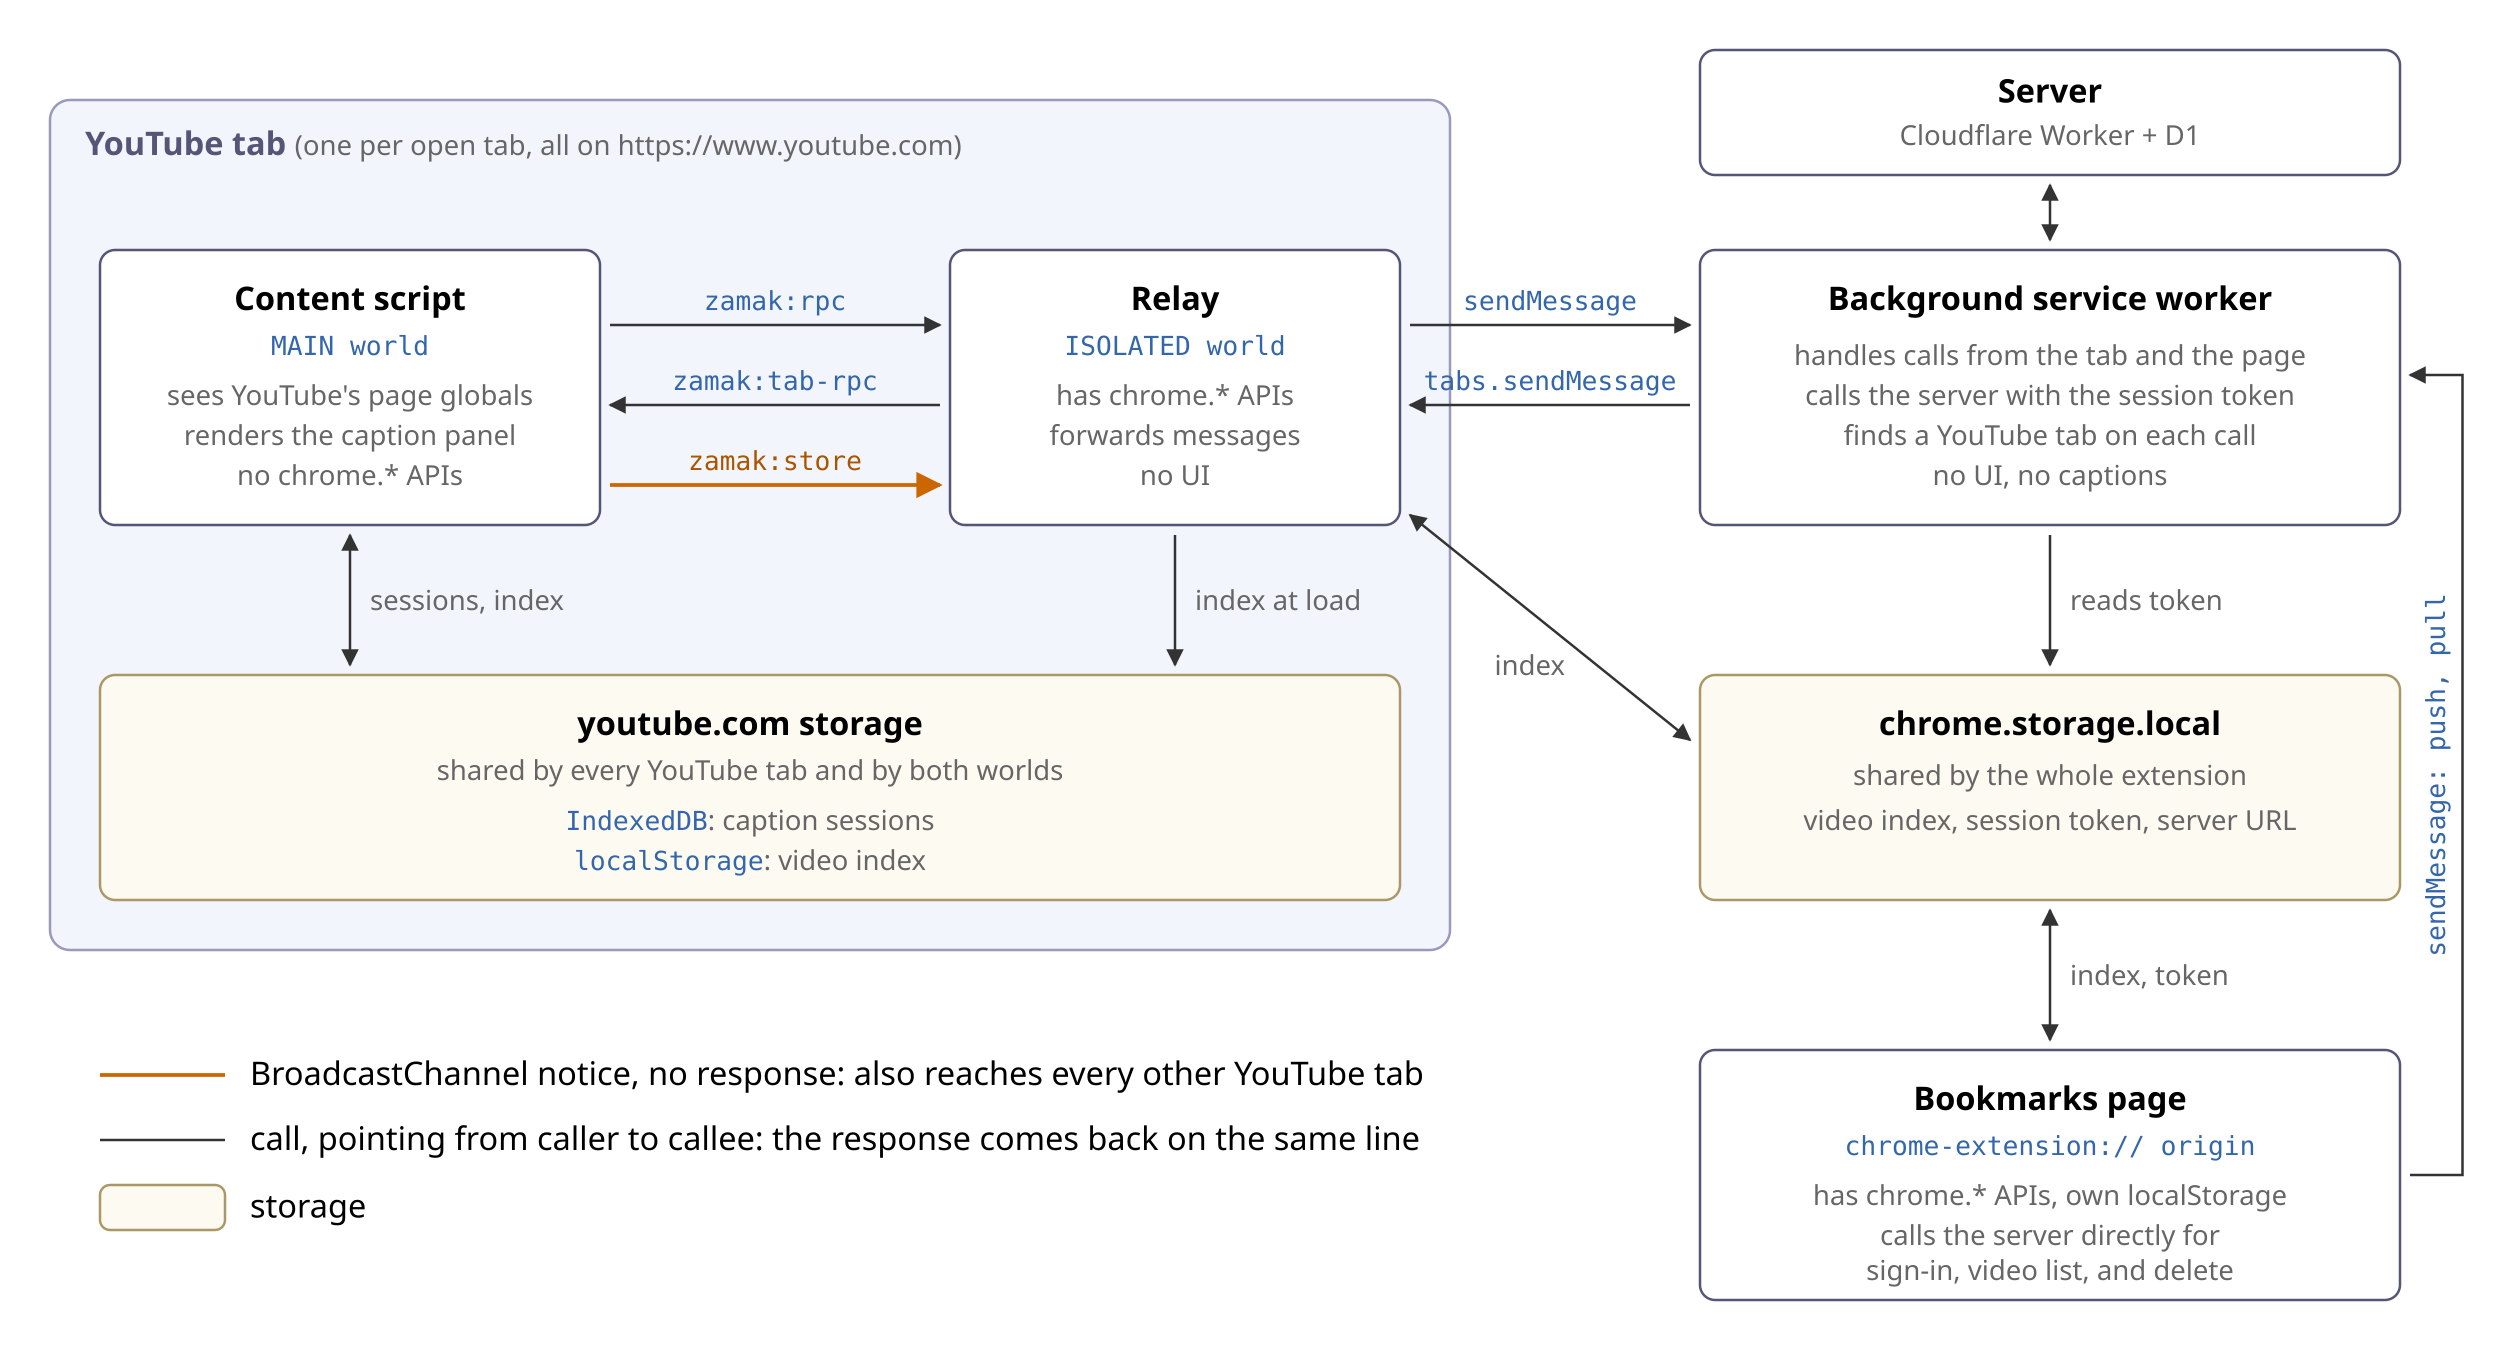
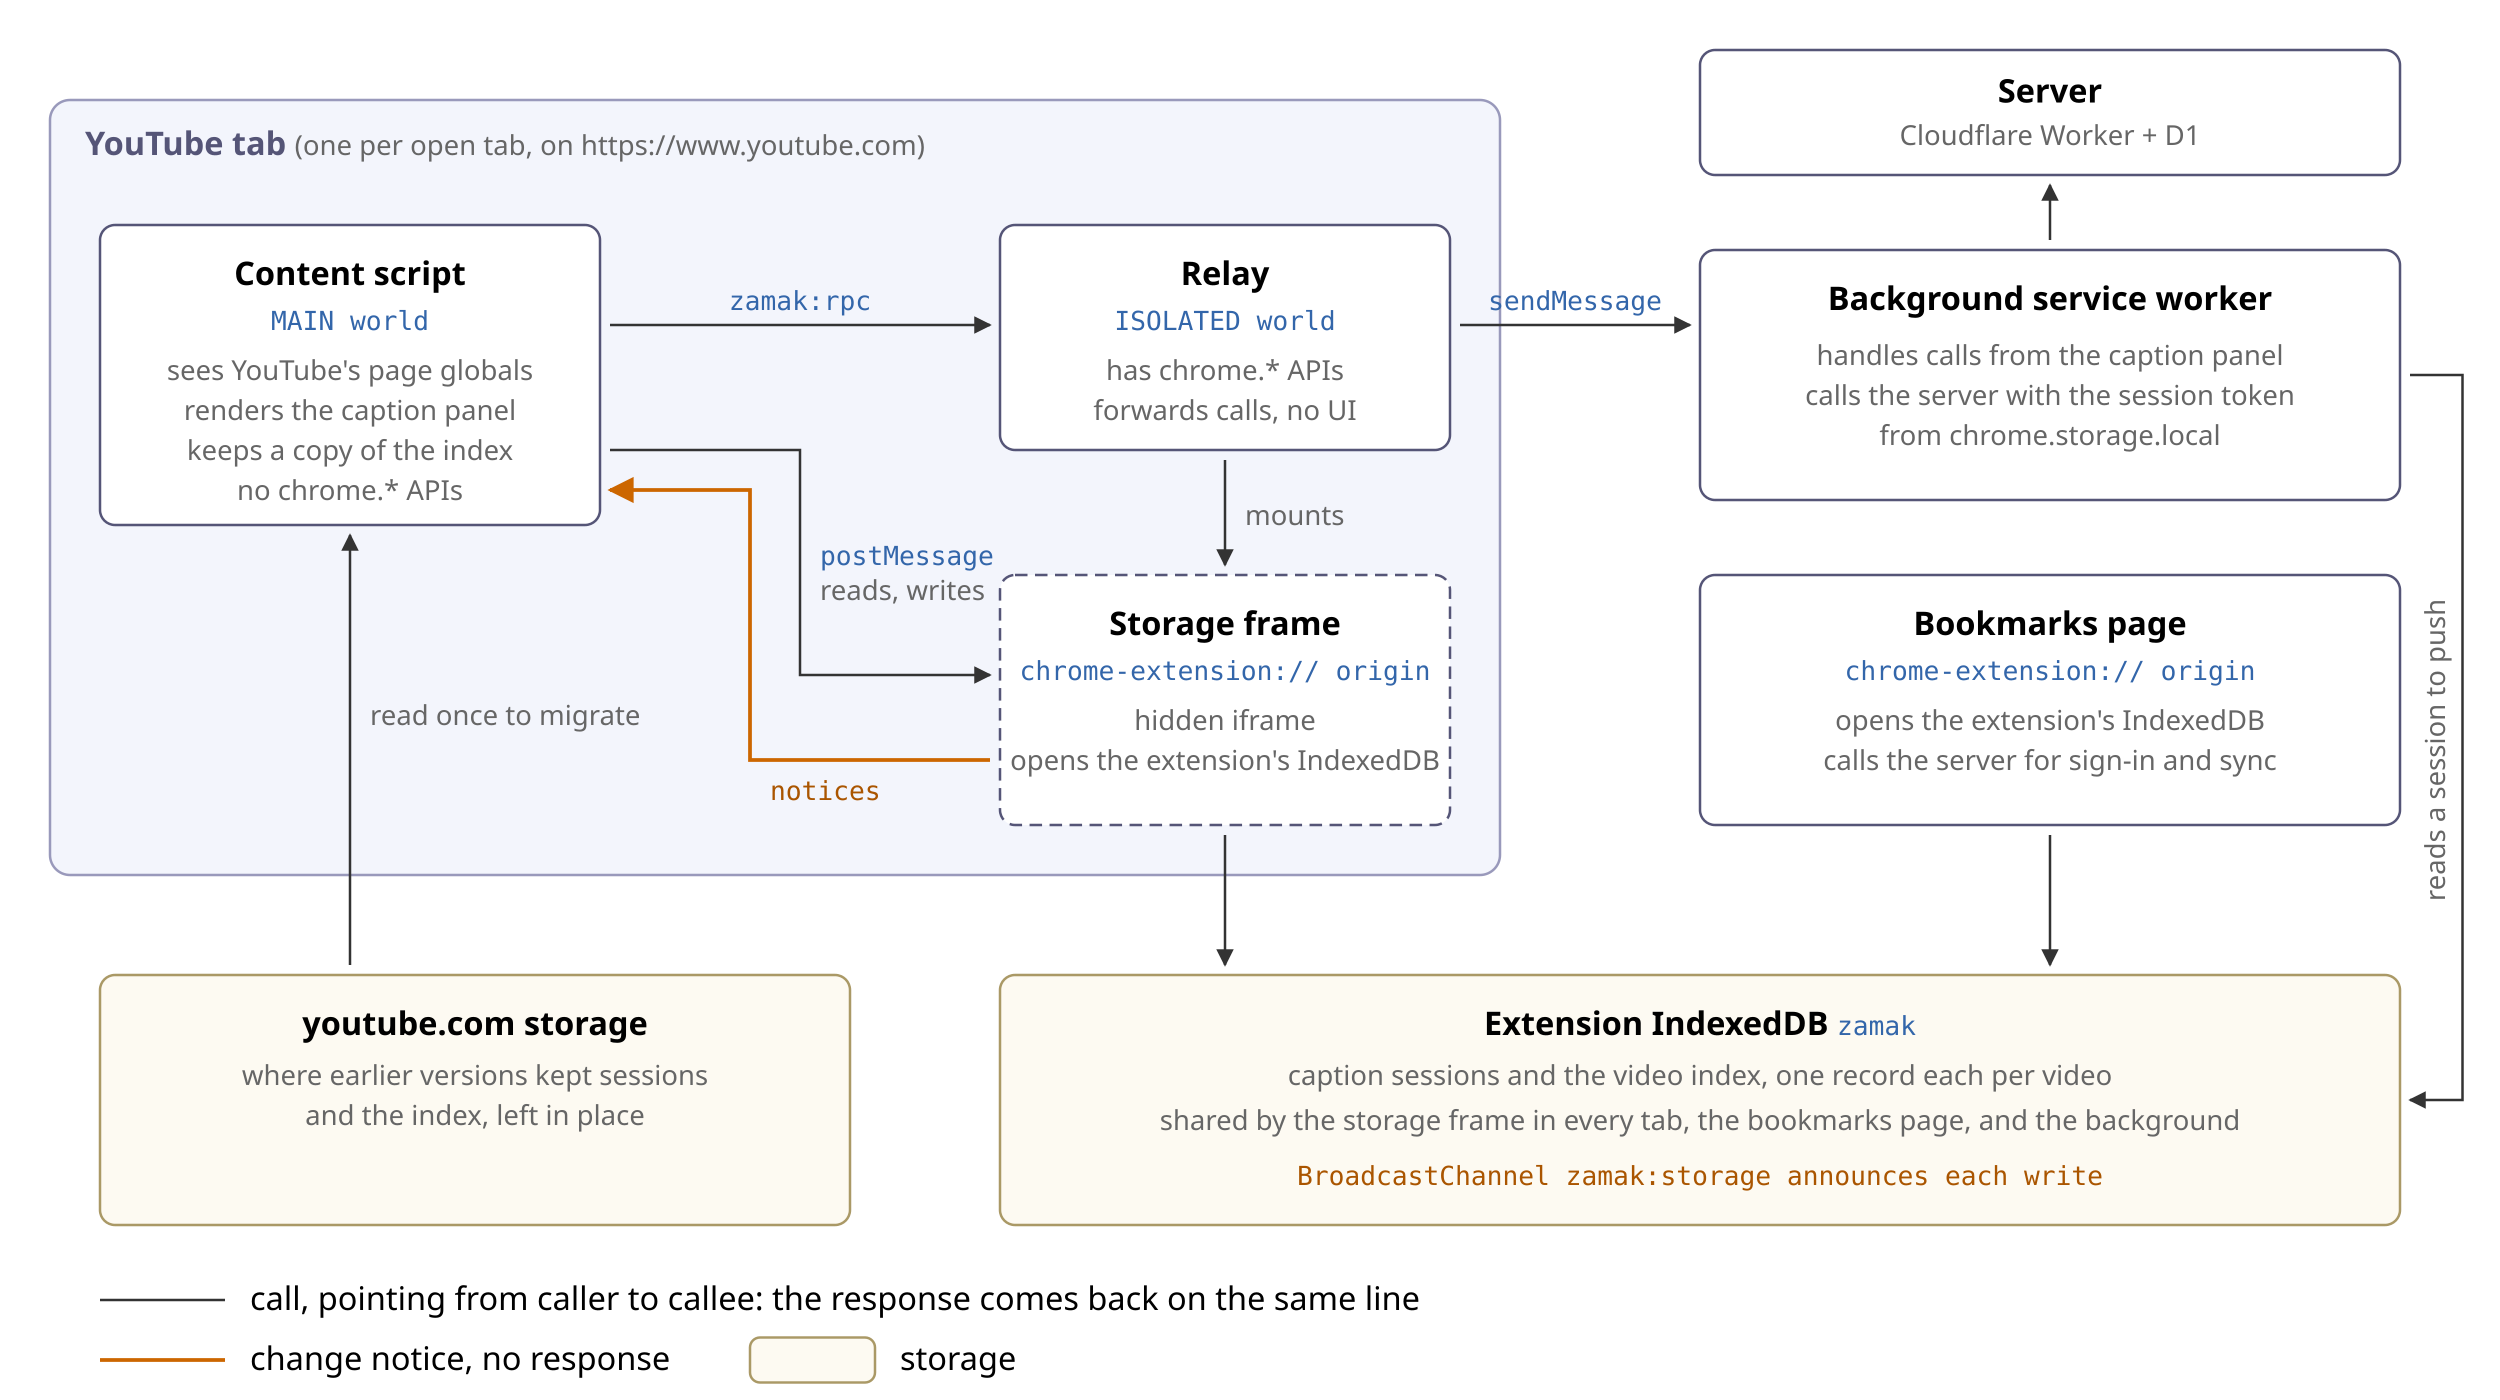
- <svg xmlns="http://www.w3.org/2000/svg" width="1000" height="540" viewBox="0 0 1000 540" font-family="system-ui, sans-serif" font-size="13">
+ <svg xmlns="http://www.w3.org/2000/svg" width="1000" height="560" viewBox="0 0 1000 560" font-family="system-ui, sans-serif" font-size="13">
  <defs>
    <marker id="a" viewBox="0 0 10 10" refX="9" refY="5" markerWidth="7" markerHeight="7" orient="auto-start-reverse">
      <path d="M0,0 L10,5 L0,10 z" fill="#333" />
    </marker>
    <marker id="o" viewBox="0 0 10 10" refX="9" refY="5" markerWidth="7" markerHeight="7" orient="auto-start-reverse">
      <path d="M0,0 L10,5 L0,10 z" fill="#c60" />
    </marker>
    <style>
      .c { font-family: ui-monospace, SFMono-Regular, Menlo, Consolas, monospace; font-size: 10.5px; fill: #36a; }
      .oc { font-family: ui-monospace, SFMono-Regular, Menlo, Consolas, monospace; font-size: 10.5px; fill: #a50; }
      .t { font-weight: bold; }
      .s { fill: #666; font-size: 11px; }
      .box { fill: #fff; stroke: #557; }
+       .ext { fill: #fff; stroke: #557; stroke-dasharray: 5 3; }
+       .store { fill: #fdfaf2; stroke: #a96; }
      .line { stroke: #333; fill: none; }
      .bc { stroke: #c60; stroke-width: 1.5; fill: none; }
    </style>
  </defs>
-   <rect width="1000" height="540" fill="#fff" />
-   <rect x="20" y="40" width="560" height="340" rx="8" fill="#f3f5fc" stroke="#99b" />
-   <text x="34" y="62" class="t" fill="#557">YouTube tab <tspan class="s" font-weight="normal">(one per open tab, all on https://www.youtube.com)</tspan>
+   <rect width="1000" height="560" fill="#fff" />
+   <rect x="20" y="40" width="580" height="310" rx="8" fill="#f3f5fc" stroke="#99b" />
+   <text x="34" y="62" class="t" fill="#557">YouTube tab <tspan class="s" font-weight="normal">(one per open tab, on https://www.youtube.com)</tspan>
  </text>
-   <rect x="40" y="100" width="200" height="110" rx="6" class="box" />
-   <text x="140" y="124" text-anchor="middle" class="t">Content script</text>
-   <text x="140" y="142" text-anchor="middle" class="c">MAIN world</text>
-   <text x="140" y="162" text-anchor="middle" class="s">sees YouTube's page globals</text>
-   <text x="140" y="178" text-anchor="middle" class="s">renders the caption panel</text>
-   <text x="140" y="194" text-anchor="middle" class="s">no chrome.* APIs</text>
-   <rect x="380" y="100" width="180" height="110" rx="6" class="box" />
-   <text x="470" y="124" text-anchor="middle" class="t">Relay</text>
-   <text x="470" y="142" text-anchor="middle" class="c">ISOLATED world</text>
-   <text x="470" y="162" text-anchor="middle" class="s">has chrome.* APIs</text>
-   <text x="470" y="178" text-anchor="middle" class="s">forwards messages</text>
-   <text x="470" y="194" text-anchor="middle" class="s">no UI</text>
-   <line x1="244" y1="130" x2="376" y2="130" class="line" marker-end="url(#a)" />
-   <text x="310" y="124" text-anchor="middle" class="c">zamak:rpc</text>
-   <line x1="244" y1="162" x2="376" y2="162" class="line" marker-start="url(#a)" />
-   <text x="310" y="156" text-anchor="middle" class="c">zamak:tab-rpc</text>
-   <line x1="244" y1="194" x2="376" y2="194" class="bc" marker-end="url(#o)" />
-   <text x="310" y="188" text-anchor="middle" class="oc">zamak:store</text>
-   <rect x="40" y="270" width="520" height="90" rx="6" fill="#fdfaf2" stroke="#a96" />
-   <text x="300" y="294" text-anchor="middle" class="t">youtube.com storage</text>
-   <text x="300" y="312" text-anchor="middle" class="s">shared by every YouTube tab and by both worlds</text>
-   <text x="300" y="332" text-anchor="middle" class="s">
-     <tspan class="c">IndexedDB</tspan>: caption sessions</text>
-   <text x="300" y="348" text-anchor="middle" class="s">
-     <tspan class="c">localStorage</tspan>: video index</text>
-   <line x1="140" y1="214" x2="140" y2="266" class="line" marker-start="url(#a)" marker-end="url(#a)" />
-   <text x="148" y="244" class="s">sessions, index</text>
-   <line x1="470" y1="214" x2="470" y2="266" class="line" marker-end="url(#a)" />
-   <text x="478" y="244" class="s">index at load</text>
+   <rect x="40" y="90" width="200" height="120" rx="6" class="box" />
+   <text x="140" y="114" text-anchor="middle" class="t">Content script</text>
+   <text x="140" y="132" text-anchor="middle" class="c">MAIN world</text>
+   <text x="140" y="152" text-anchor="middle" class="s">sees YouTube's page globals</text>
+   <text x="140" y="168" text-anchor="middle" class="s">renders the caption panel</text>
+   <text x="140" y="184" text-anchor="middle" class="s">keeps a copy of the index</text>
+   <text x="140" y="200" text-anchor="middle" class="s">no chrome.* APIs</text>
+   <rect x="400" y="90" width="180" height="90" rx="6" class="box" />
+   <text x="490" y="114" text-anchor="middle" class="t">Relay</text>
+   <text x="490" y="132" text-anchor="middle" class="c">ISOLATED world</text>
+   <text x="490" y="152" text-anchor="middle" class="s">has chrome.* APIs</text>
+   <text x="490" y="168" text-anchor="middle" class="s">forwards calls, no UI</text>
+   <rect x="400" y="230" width="180" height="100" rx="6" class="ext" />
+   <text x="490" y="254" text-anchor="middle" class="t">Storage frame</text>
+   <text x="490" y="272" text-anchor="middle" class="c">chrome-extension:// origin</text>
+   <text x="490" y="292" text-anchor="middle" class="s">hidden iframe</text>
+   <text x="490" y="308" text-anchor="middle" class="s">opens the extension's IndexedDB</text>
+   <line x1="244" y1="130" x2="396" y2="130" class="line" marker-end="url(#a)" />
+   <text x="320" y="124" text-anchor="middle" class="c">zamak:rpc</text>
+   <line x1="490" y1="184" x2="490" y2="226" class="line" marker-end="url(#a)" />
+   <text x="498" y="210" class="s">mounts</text>
+   <path d="M 244 180 L 320 180 L 320 270 L 396 270" class="line" marker-end="url(#a)" />
+   <text x="328" y="226" class="c">postMessage</text>
+   <text x="328" y="240" class="s">reads, writes</text>
+   <path d="M 396 304 L 300 304 L 300 196 L 244 196" class="bc" marker-end="url(#o)" />
+   <text x="308" y="320" class="oc">notices</text>
  <rect x="680" y="20" width="280" height="50" rx="6" class="box" />
  <text x="820" y="41" text-anchor="middle" class="t">Server</text>
  <text x="820" y="58" text-anchor="middle" class="s">Cloudflare Worker + D1</text>
-   <rect x="680" y="100" width="280" height="110" rx="6" class="box" />
+   <rect x="680" y="100" width="280" height="100" rx="6" class="box" />
  <text x="820" y="124" text-anchor="middle" class="t">Background service worker</text>
-   <text x="820" y="146" text-anchor="middle" class="s">handles calls from the tab and the page</text>
+   <text x="820" y="146" text-anchor="middle" class="s">handles calls from the caption panel</text>
  <text x="820" y="162" text-anchor="middle" class="s">calls the server with the session token</text>
-   <text x="820" y="178" text-anchor="middle" class="s">finds a YouTube tab on each call</text>
-   <text x="820" y="194" text-anchor="middle" class="s">no UI, no captions</text>
-   <line x1="820" y1="96" x2="820" y2="74" class="line" marker-start="url(#a)" marker-end="url(#a)" />
-   <line x1="564" y1="130" x2="676" y2="130" class="line" marker-end="url(#a)" />
-   <text x="620" y="124" text-anchor="middle" class="c">sendMessage</text>
-   <line x1="564" y1="162" x2="676" y2="162" class="line" marker-start="url(#a)" />
-   <text x="620" y="156" text-anchor="middle" class="c">tabs.sendMessage</text>
-   <rect x="680" y="270" width="280" height="90" rx="6" fill="#fdfaf2" stroke="#a96" />
-   <text x="820" y="294" text-anchor="middle" class="t">chrome.storage.local</text>
-   <text x="820" y="314" text-anchor="middle" class="s">shared by the whole extension</text>
-   <text x="820" y="332" text-anchor="middle" class="s">video index, session token, server URL</text>
-   <line x1="820" y1="214" x2="820" y2="266" class="line" marker-end="url(#a)" />
-   <text x="828" y="244" class="s">reads token</text>
-   <path d="M 564 206 L 676 296" class="line" marker-start="url(#a)" marker-end="url(#a)" />
-   <text x="626" y="270" text-anchor="end" class="s">index</text>
-   <rect x="680" y="420" width="280" height="100" rx="6" class="box" />
-   <text x="820" y="444" text-anchor="middle" class="t">Bookmarks page</text>
-   <text x="820" y="462" text-anchor="middle" class="c">chrome-extension:// origin</text>
-   <text x="820" y="482" text-anchor="middle" class="s">has chrome.* APIs, own localStorage</text>
-   <text x="820" y="498" text-anchor="middle" class="s">calls the server directly for</text>
-   <text x="820" y="512" text-anchor="middle" class="s">sign-in, video list, and delete</text>
-   <line x1="820" y1="416" x2="820" y2="364" class="line" marker-start="url(#a)" marker-end="url(#a)" />
-   <text x="828" y="394" class="s">index, token</text>
-   <path d="M 964 470 L 985 470 L 985 150 L 964 150" class="line" marker-end="url(#a)" />
-   <text x="978" y="310" text-anchor="middle" class="c" transform="rotate(-90 978 310)">sendMessage: push, pull</text>
-   <line x1="40" y1="430" x2="90" y2="430" class="bc" />
-   <text x="100" y="434">BroadcastChannel notice, no response: also reaches every other YouTube tab</text>
-   <line x1="40" y1="456" x2="90" y2="456" class="line" />
-   <text x="100" y="460">call, pointing from caller to callee: the response comes back on the same line</text>
-   <rect x="40" y="474" width="50" height="18" rx="4" fill="#fdfaf2" stroke="#a96" />
-   <text x="100" y="487">storage</text>
+   <text x="820" y="178" text-anchor="middle" class="s">from chrome.storage.local</text>
+   <line x1="820" y1="96" x2="820" y2="74" class="line" marker-end="url(#a)" />
+   <line x1="584" y1="130" x2="676" y2="130" class="line" marker-end="url(#a)" />
+   <text x="630" y="124" text-anchor="middle" class="c">sendMessage</text>
+   <rect x="680" y="230" width="280" height="100" rx="6" class="box" />
+   <text x="820" y="254" text-anchor="middle" class="t">Bookmarks page</text>
+   <text x="820" y="272" text-anchor="middle" class="c">chrome-extension:// origin</text>
+   <text x="820" y="292" text-anchor="middle" class="s">opens the extension's IndexedDB</text>
+   <text x="820" y="308" text-anchor="middle" class="s">calls the server for sign-in and sync</text>
+   <rect x="400" y="390" width="560" height="100" rx="6" class="store" />
+   <text x="680" y="414" text-anchor="middle" class="t">Extension IndexedDB <tspan class="c" font-weight="normal">zamak</tspan>
+   </text>
+   <text x="680" y="434" text-anchor="middle" class="s">caption sessions and the video index, one record each per video</text>
+   <text x="680" y="452" text-anchor="middle" class="s">shared by the storage frame in every tab, the bookmarks page, and the background</text>
+   <text x="680" y="474" text-anchor="middle" class="oc">BroadcastChannel zamak:storage announces each write</text>
+   <line x1="490" y1="334" x2="490" y2="386" class="line" marker-end="url(#a)" />
+   <line x1="820" y1="334" x2="820" y2="386" class="line" marker-end="url(#a)" />
+   <path d="M 964 150 L 985 150 L 985 440 L 964 440" class="line" marker-end="url(#a)" />
+   <text x="978" y="300" text-anchor="middle" class="s" transform="rotate(-90 978 300)">reads a session to push</text>
+   <rect x="40" y="390" width="300" height="100" rx="6" class="store" />
+   <text x="190" y="414" text-anchor="middle" class="t">youtube.com storage</text>
+   <text x="190" y="434" text-anchor="middle" class="s">where earlier versions kept sessions</text>
+   <text x="190" y="450" text-anchor="middle" class="s">and the index, left in place</text>
+   <line x1="140" y1="386" x2="140" y2="214" class="line" marker-end="url(#a)" />
+   <text x="148" y="290" class="s">read once to migrate</text>
+   <line x1="40" y1="520" x2="90" y2="520" class="line" />
+   <text x="100" y="524">call, pointing from caller to callee: the response comes back on the same line</text>
+   <line x1="40" y1="544" x2="90" y2="544" class="bc" />
+   <text x="100" y="548">change notice, no response</text>
+   <rect x="300" y="535" width="50" height="18" rx="4" fill="#fdfaf2" stroke="#a96" />
+   <text x="360" y="548">storage</text>
</svg>
